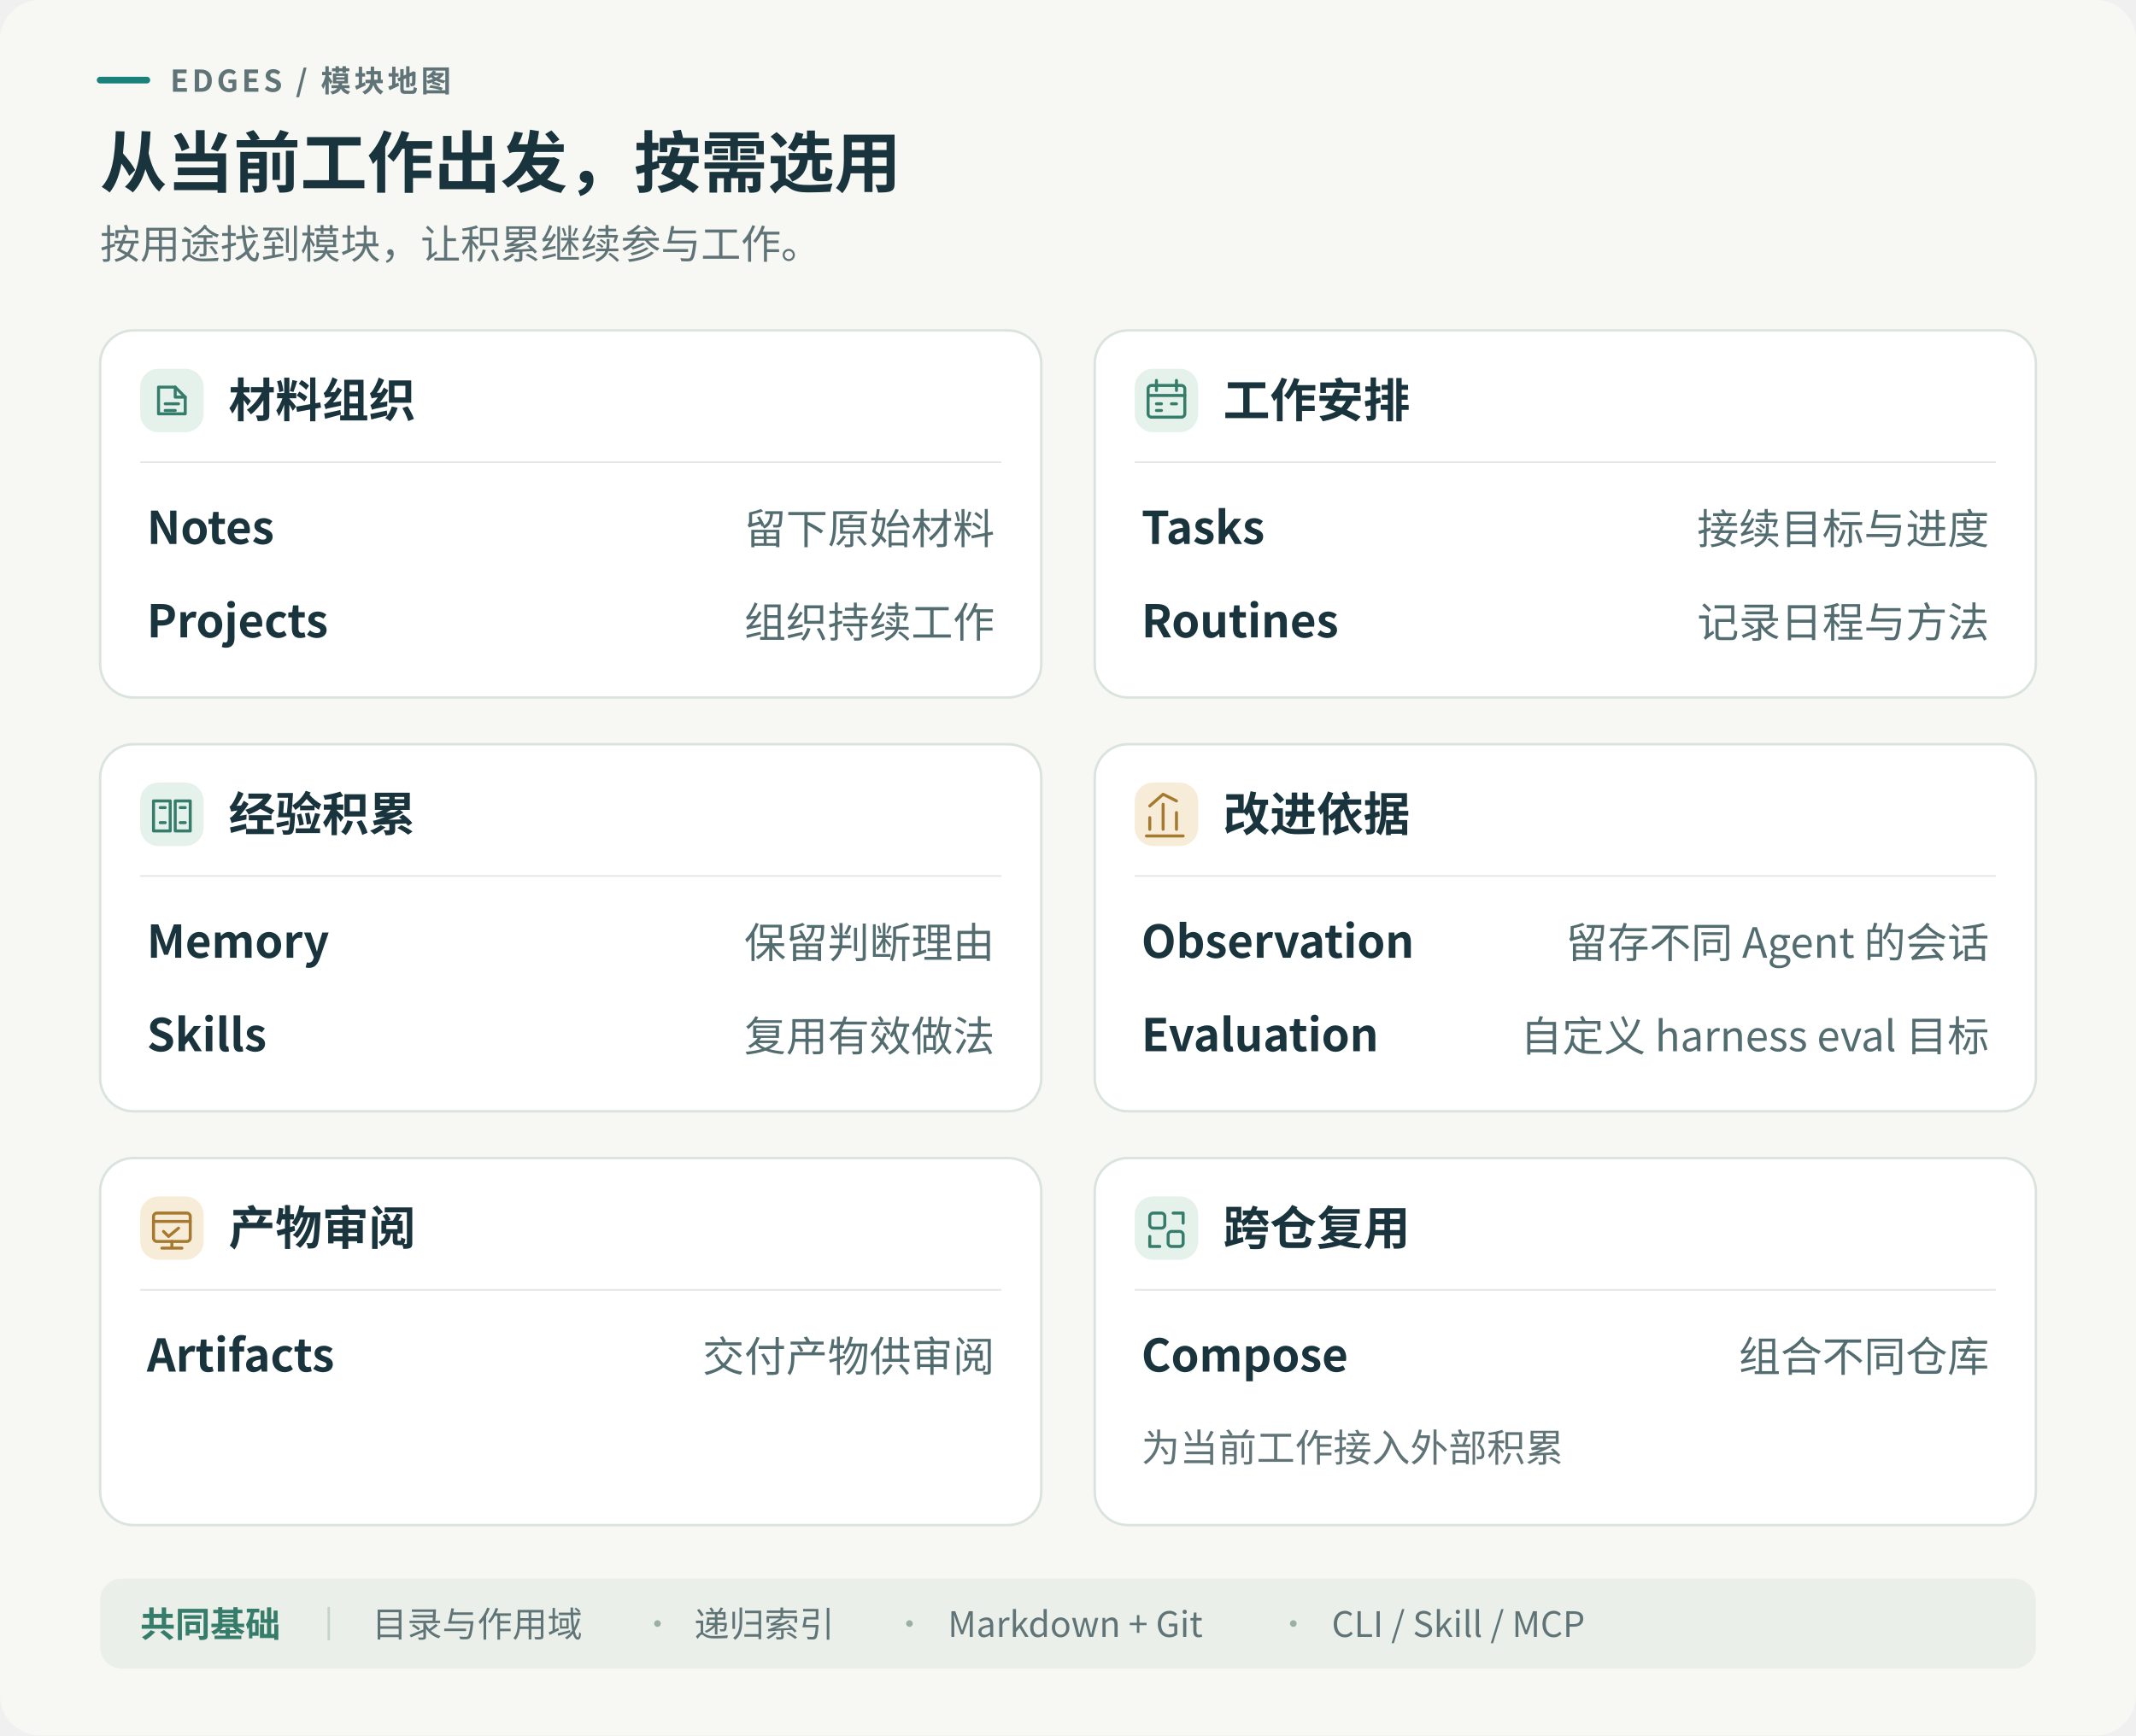
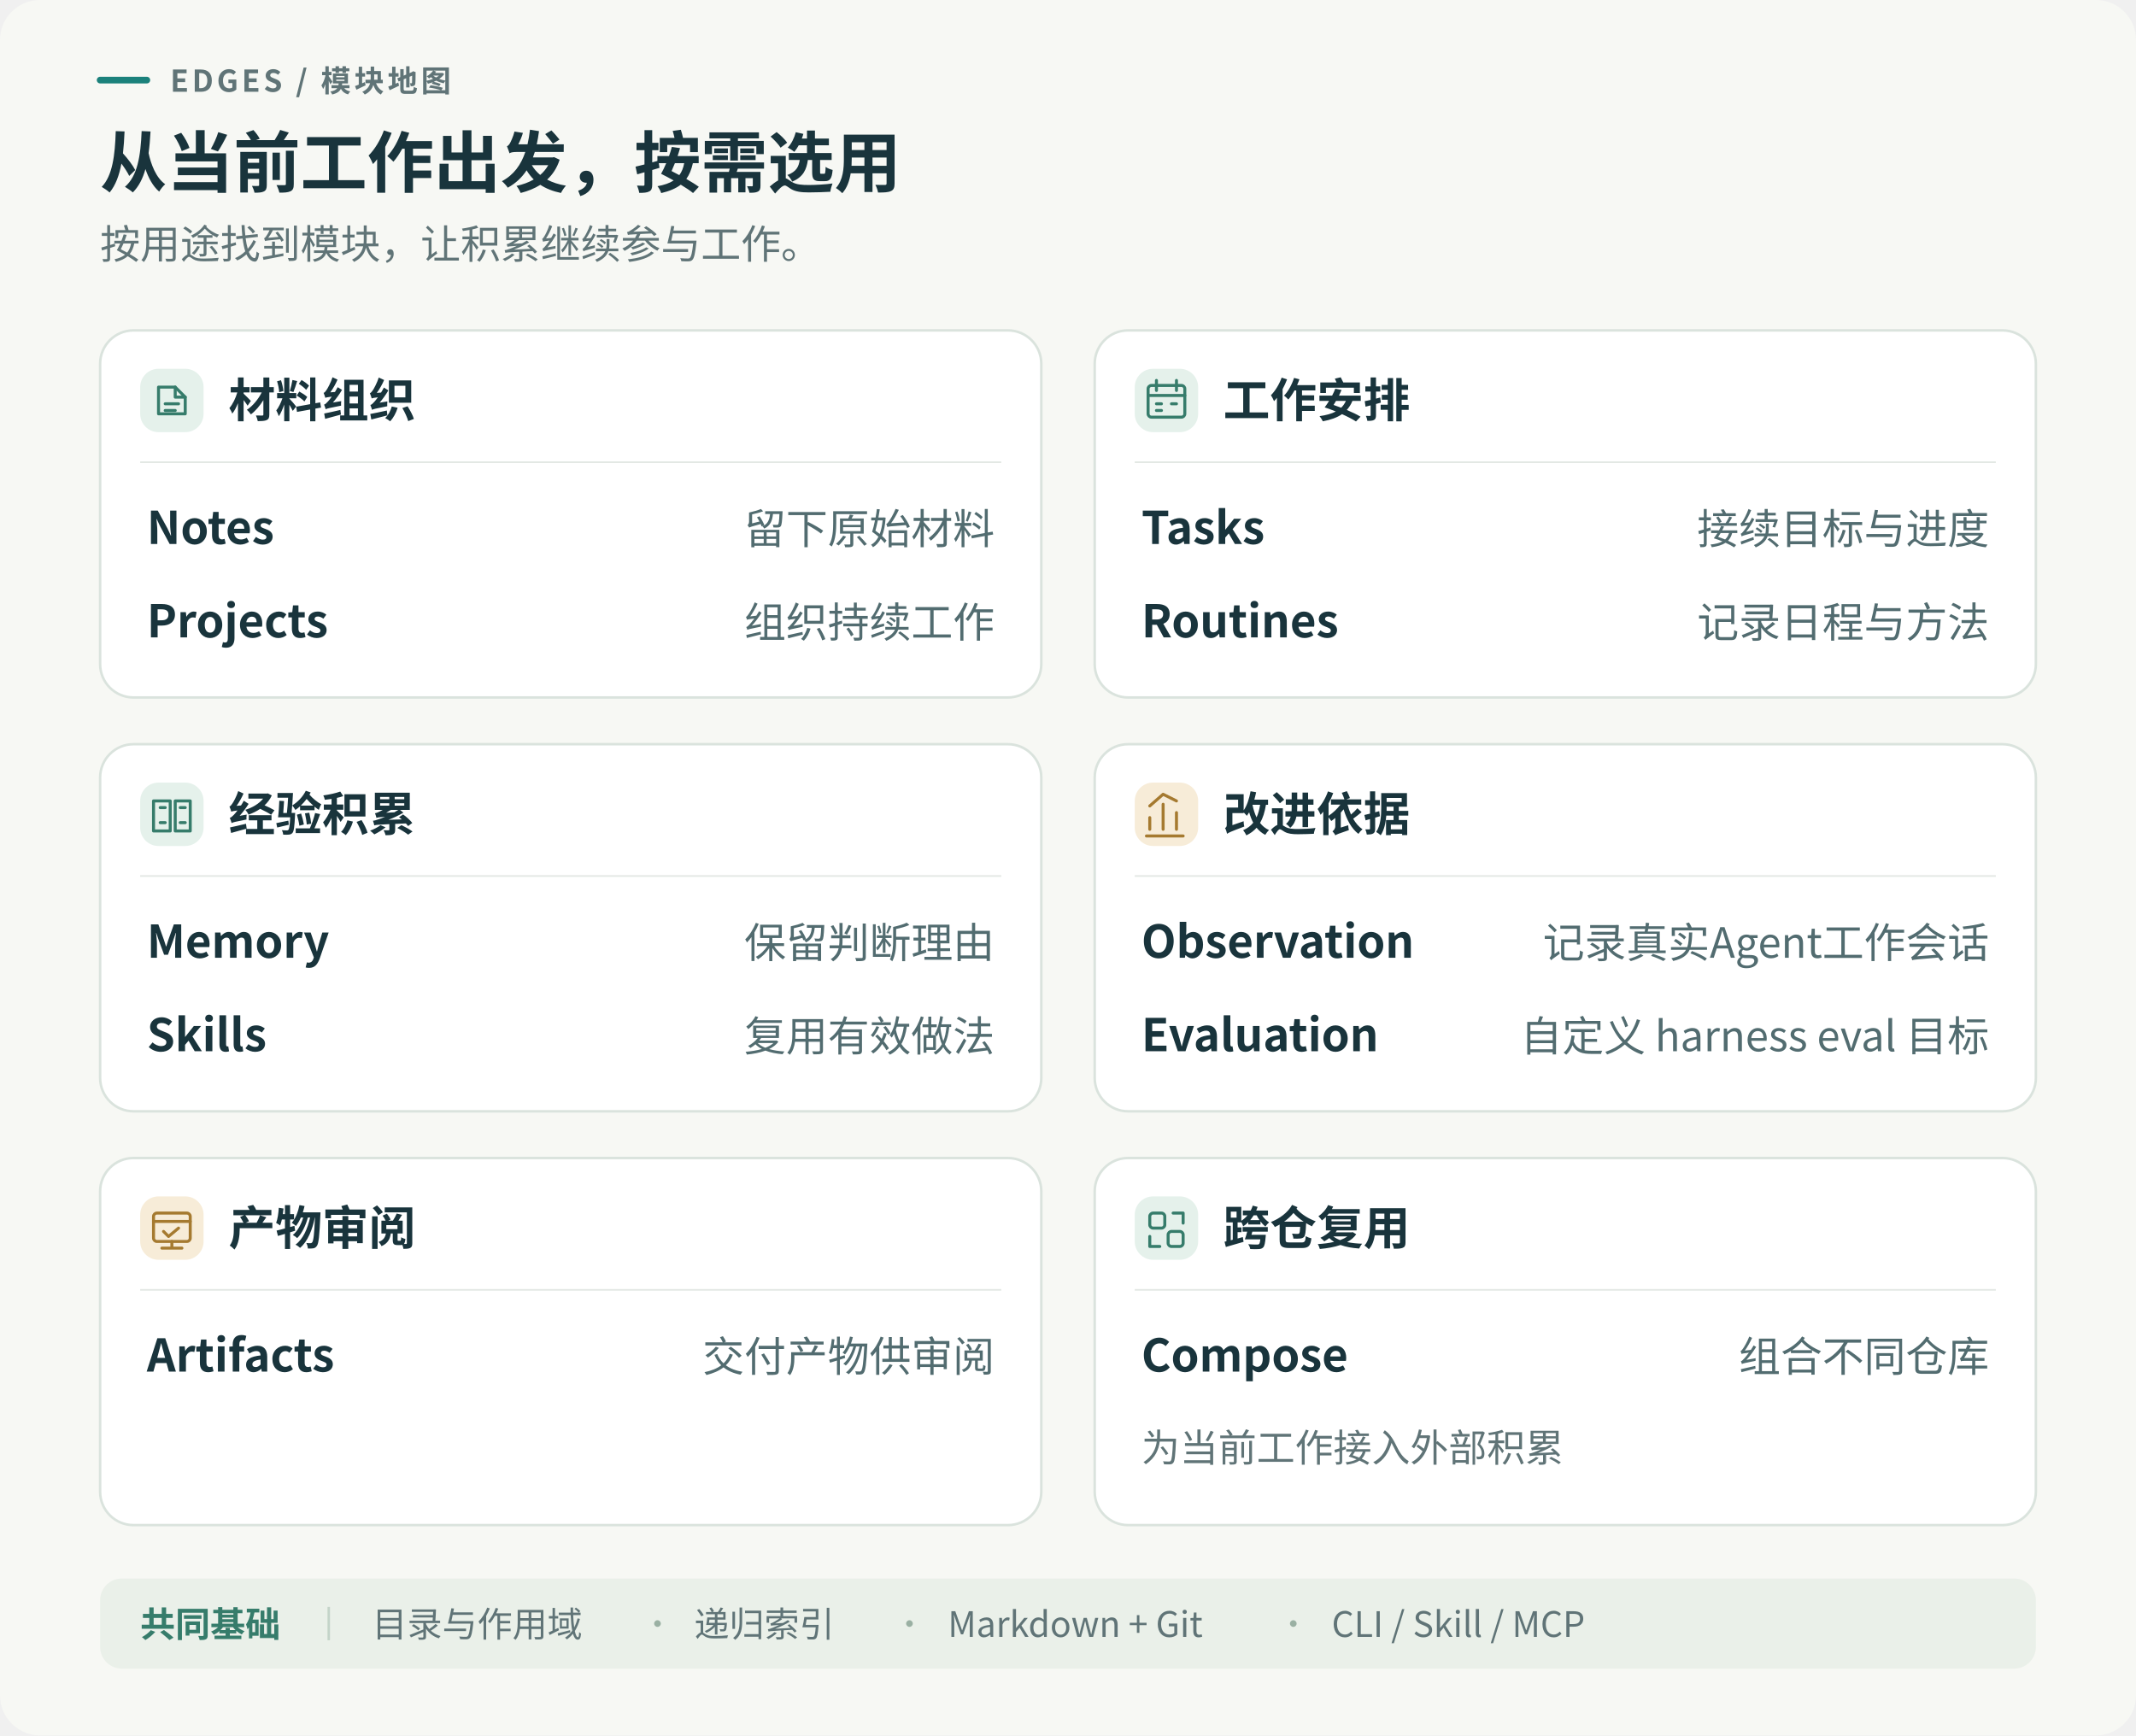
<svg xmlns="http://www.w3.org/2000/svg" width="1280" height="1040" viewBox="0 0 1280 1040" role="img" aria-labelledby="title description">
  <defs>
    <style>
      text { font-family: -apple-system, BlinkMacSystemFont, "Segoe UI", "PingFang SC", "Microsoft YaHei", "Noto Sans CJK SC", sans-serif; }
      .ink { fill: #19343c; }
      .muted { fill: #607477; }
      .heading { font-size: 28px; font-weight: 650; fill: #19343c; }
      .module { font-size: 27px; font-weight: 600; fill: #19343c; }
      .value { font-size: 25px; fill: #526c70; }
      .rule { stroke: #e3e8e4; stroke-width: 1; }
      .card { fill: #ffffff; stroke: #dae3dd; stroke-width: 1.5; }
      .teal-icon { fill: none; stroke: #367c6b; stroke-width: 1.8; stroke-linecap: round; stroke-linejoin: round; }
      .amber-icon { fill: none; stroke: #a57a30; stroke-width: 1.8; stroke-linecap: round; stroke-linejoin: round; }
    </style>
  </defs>
  <rect width="1280" height="1040" rx="24" fill="#f7f8f4" />
  <path d="M60 48h28" stroke="#1b817b" stroke-width="4" stroke-linecap="round" />
  <text x="102" y="55" class="muted" font-size="18" font-weight="600" letter-spacing="2">EDGES / 模块地图</text>
  <text x="60" y="112" class="ink" font-size="40" font-weight="650">从当前工作出发，按需选用</text>
  <text x="60" y="155" class="muted" font-size="24">按用途找到模块，让积累继续参与工作。</text>
  <rect x="60" y="198" width="564" height="220" rx="20" class="card" />
  <rect x="84" y="221" width="38" height="38" rx="11" fill="#e5f1eb" />
  <g class="teal-icon">
    <path d="M95 232h10l6 6v10H95z" />
    <path d="M105 232v6h6M99 242h8M99 246h6" />
  </g>
  <text x="137" y="250" class="heading">材料组织</text>
  <path d="M84 277h516" class="rule" />
  <text x="88" y="326" class="module">Notes</text>
  <text x="596" y="326" class="value" text-anchor="end">留下原始材料</text>
  <text x="88" y="382" class="module">Projects</text>
  <text x="596" y="382" class="value" text-anchor="end">组织持续工作</text>
  <rect x="656" y="198" width="564" height="220" rx="20" class="card" />
  <rect x="680" y="221" width="38" height="38" rx="11" fill="#e5f1eb" />
  <g class="teal-icon">
    <rect x="688" y="231" width="22" height="19" rx="2" />
    <path d="M693 228v6M705 228v6M688 237h22M693 242h3M702 242h3M693 246h3" />
  </g>
  <text x="733" y="250" class="heading">工作安排</text>
  <path d="M680 277h516" class="rule" />
  <text x="684" y="326" class="module">Tasks</text>
  <text x="1192" y="326" class="value" text-anchor="end">接续目标与进度</text>
  <text x="684" y="382" class="module">Routines</text>
  <text x="1192" y="382" class="value" text-anchor="end">记录日程与方法</text>
  <rect x="60" y="446" width="564" height="220" rx="20" class="card" />
  <rect x="84" y="469" width="38" height="38" rx="11" fill="#e5f1eb" />
  <g class="teal-icon">
    <path d="M92 480h10v18H92zM105 480h9v18h-9z" />
    <path d="M96 484h3M108 484h3M96 493h3M108 493h3" />
  </g>
  <text x="137" y="498" class="heading">经验积累</text>
  <path d="M84 525h516" class="rule" />
  <text x="88" y="574" class="module">Memory</text>
  <text x="596" y="574" class="value" text-anchor="end">保留判断理由</text>
  <text x="88" y="630" class="module">Skills</text>
  <text x="596" y="630" class="value" text-anchor="end">复用有效做法</text>
  <rect x="656" y="446" width="564" height="220" rx="20" class="card" />
  <rect x="680" y="469" width="38" height="38" rx="11" fill="#f7ecd8" />
  <g class="amber-icon">
    <path d="M689 497v-7M697 497v-15M705 497v-10M687 501h22" />
    <path d="m689 483 8-7 8 4" />
  </g>
  <text x="733" y="498" class="heading">改进依据</text>
  <path d="M680 525h516" class="rule" />
  <text x="684" y="574" class="module">Observation</text>
-   <text x="1192" y="574" class="value" text-anchor="end">留存不同 Agent 的会话</text>
+   <text x="1192" y="574" class="value" text-anchor="end">记录真实Agent工作会话</text>
  <text x="684" y="630" class="module">Evaluation</text>
  <text x="1192" y="630" class="value" text-anchor="end">自定义 harness eval 目标</text>
  <rect x="60" y="694" width="564" height="220" rx="20" class="card" />
  <rect x="84" y="717" width="38" height="38" rx="11" fill="#f7ecd8" />
  <g class="amber-icon">
    <rect x="92" y="727" width="22" height="17" rx="2" />
    <path d="M92 732h22M97 748h12M103 744v4" />
    <path d="m98 738 3 3 6-5" />
  </g>
  <text x="137" y="746" class="heading">产物审阅</text>
  <path d="M84 773h516" class="rule" />
  <text x="88" y="822" class="module">Artifacts</text>
  <text x="596" y="822" class="value" text-anchor="end">交付产物供审阅</text>
  <rect x="656" y="694" width="564" height="220" rx="20" class="card" />
  <rect x="680" y="717" width="38" height="38" rx="11" fill="#e5f1eb" />
  <g class="teal-icon">
    <rect x="689" y="727" width="9" height="9" rx="2" />
    <rect x="700" y="738" width="9" height="9" rx="2" />
    <path d="M703 727h6v6M689 741v6h6" />
  </g>
  <text x="733" y="746" class="heading">跨仓复用</text>
  <path d="M680 773h516" class="rule" />
  <text x="684" y="822" class="module">Compose</text>
  <text x="1192" y="822" class="value" text-anchor="end">组合不同仓库</text>
  <text x="684" y="876" class="muted" font-size="23">为当前工作接入外部积累</text>
  <rect x="60" y="946" width="1160" height="54" rx="13" fill="#eaf0e9" />
  <text x="84" y="981" fill="#367c6b" font-size="21" font-weight="650">共同基础</text>
  <path d="M197 963v20" stroke="#c4d4c9" stroke-width="1.5" />
  <text x="223" y="981" class="muted" font-size="21">目录与作用域</text>
  <circle cx="394" cy="973" r="2" fill="#9ab0a3" />
  <text x="416" y="981" class="muted" font-size="21">递归索引</text>
  <circle cx="545" cy="973" r="2" fill="#9ab0a3" />
  <text x="568" y="981" class="muted" font-size="21">Markdown + Git</text>
  <circle cx="775" cy="973" r="2" fill="#9ab0a3" />
  <text x="798" y="981" class="muted" font-size="21">CLI / Skill / MCP</text>
</svg>
